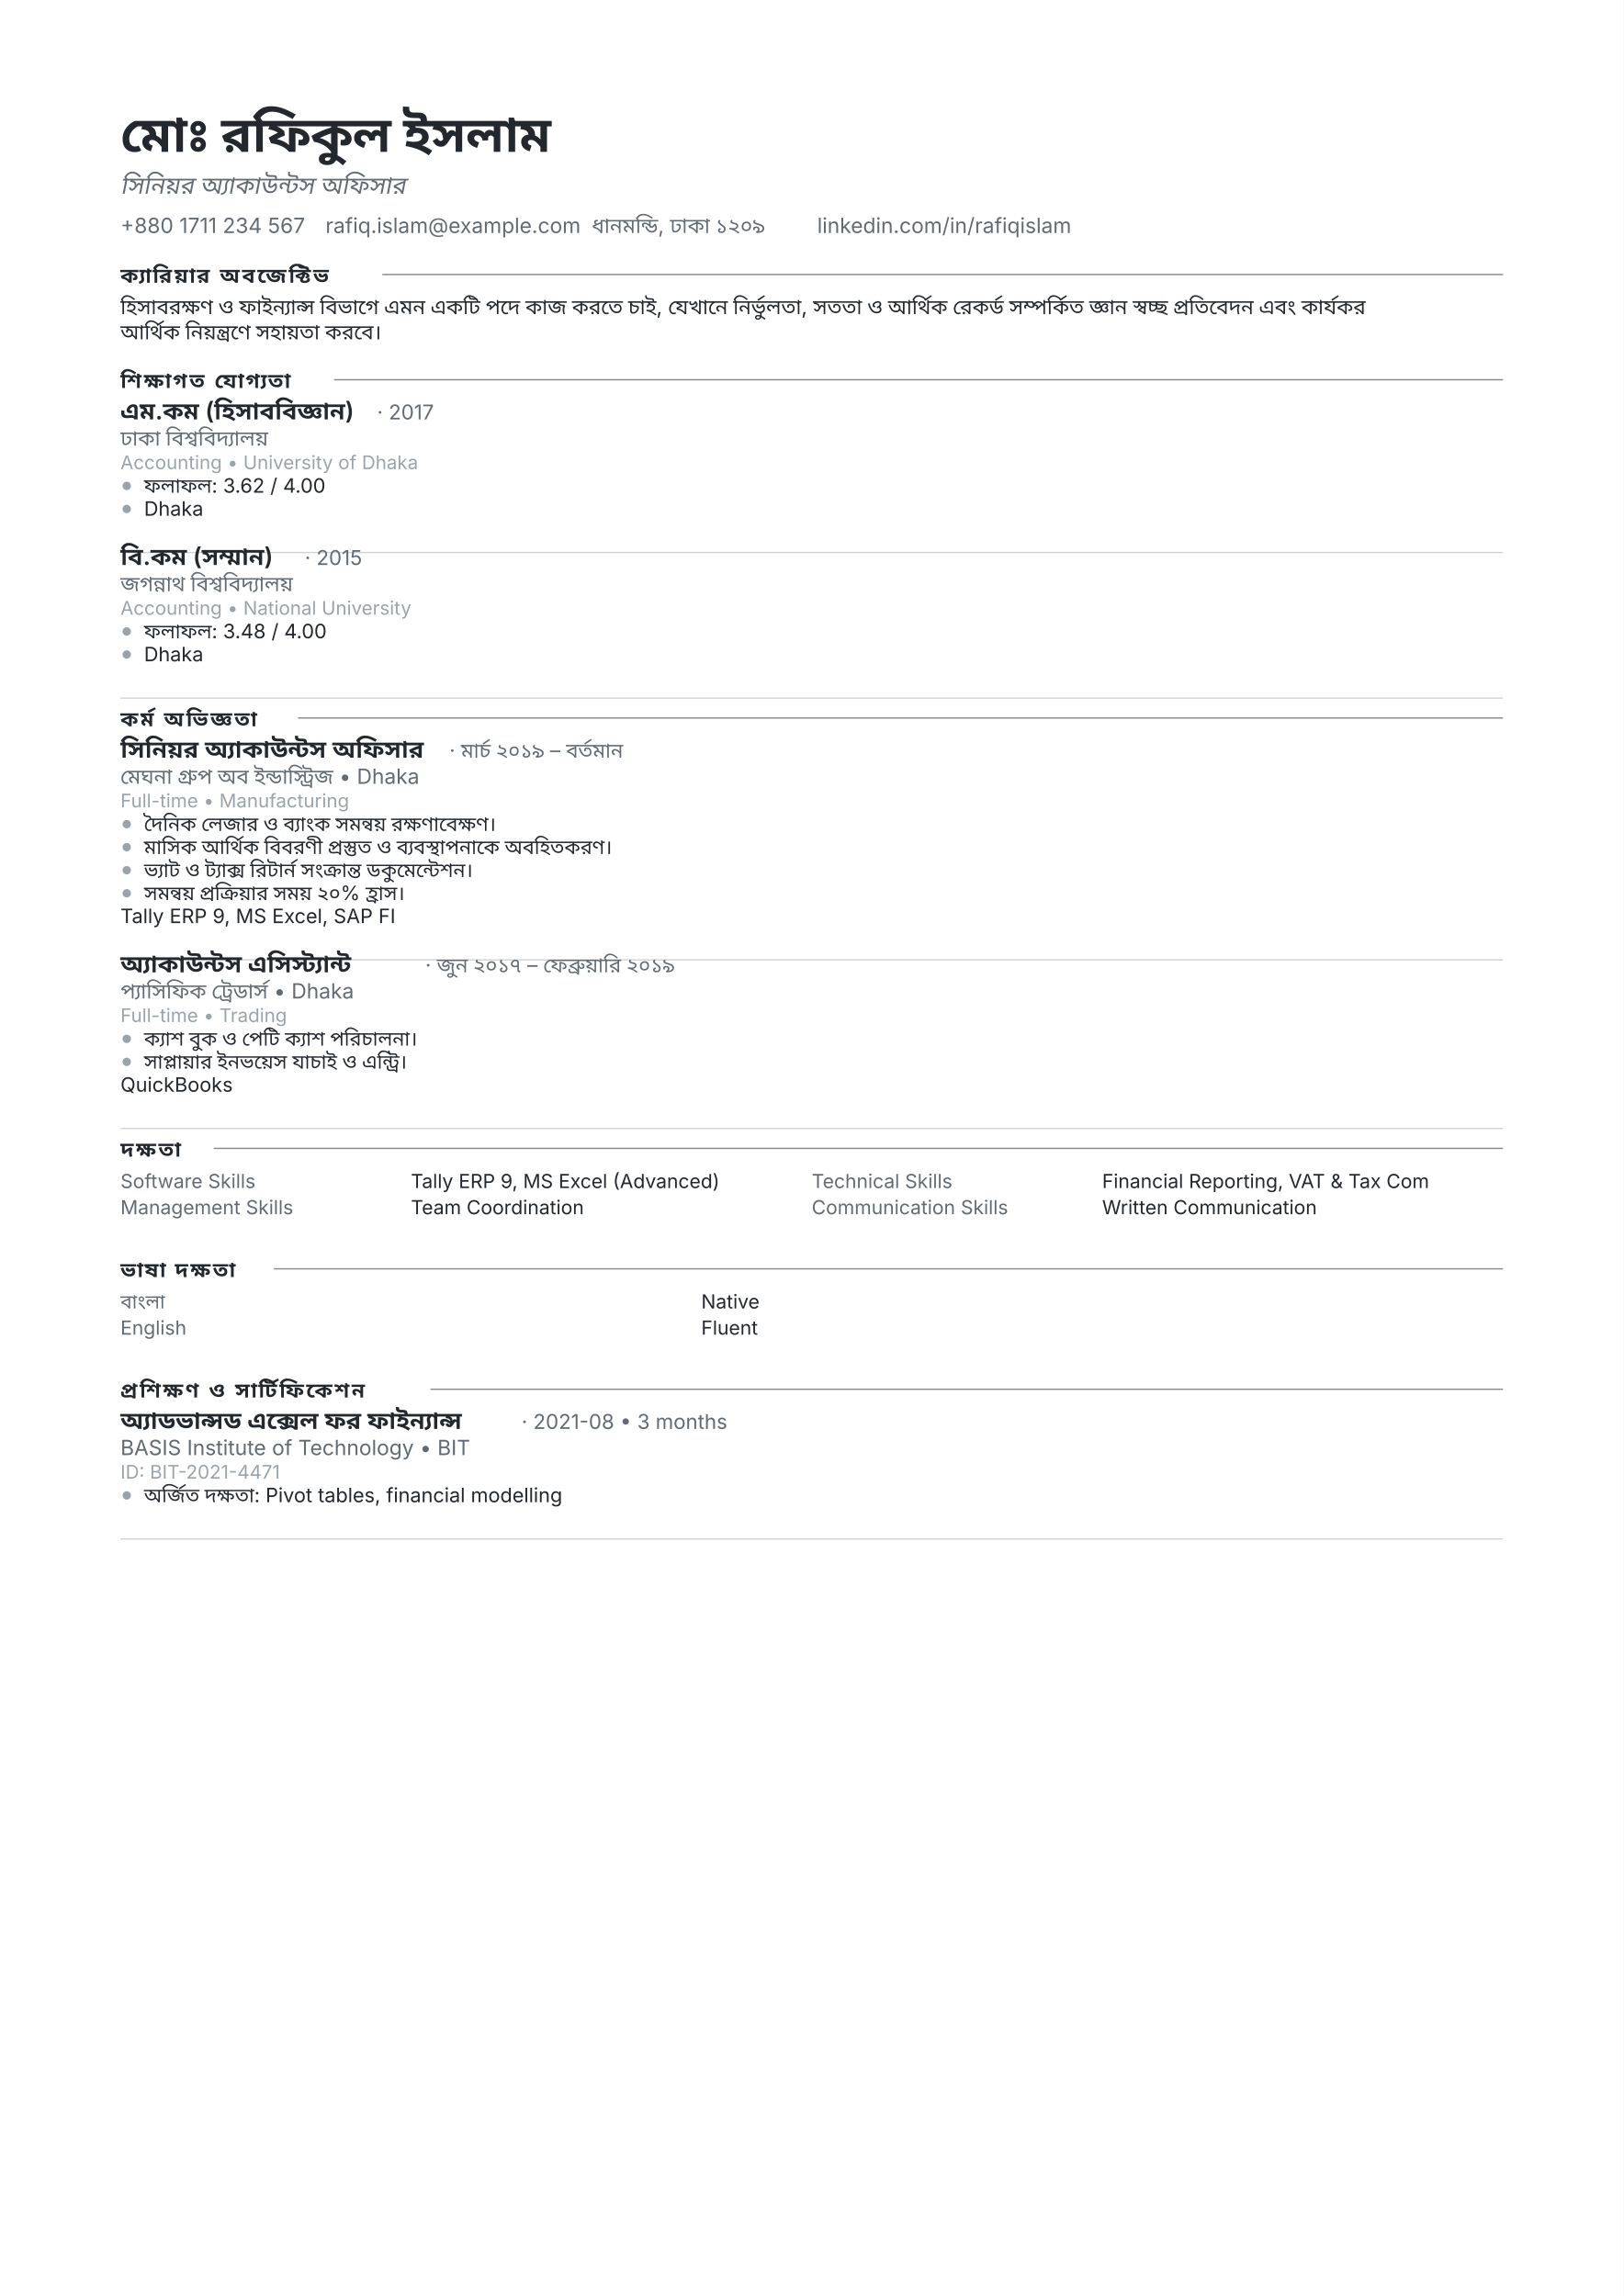
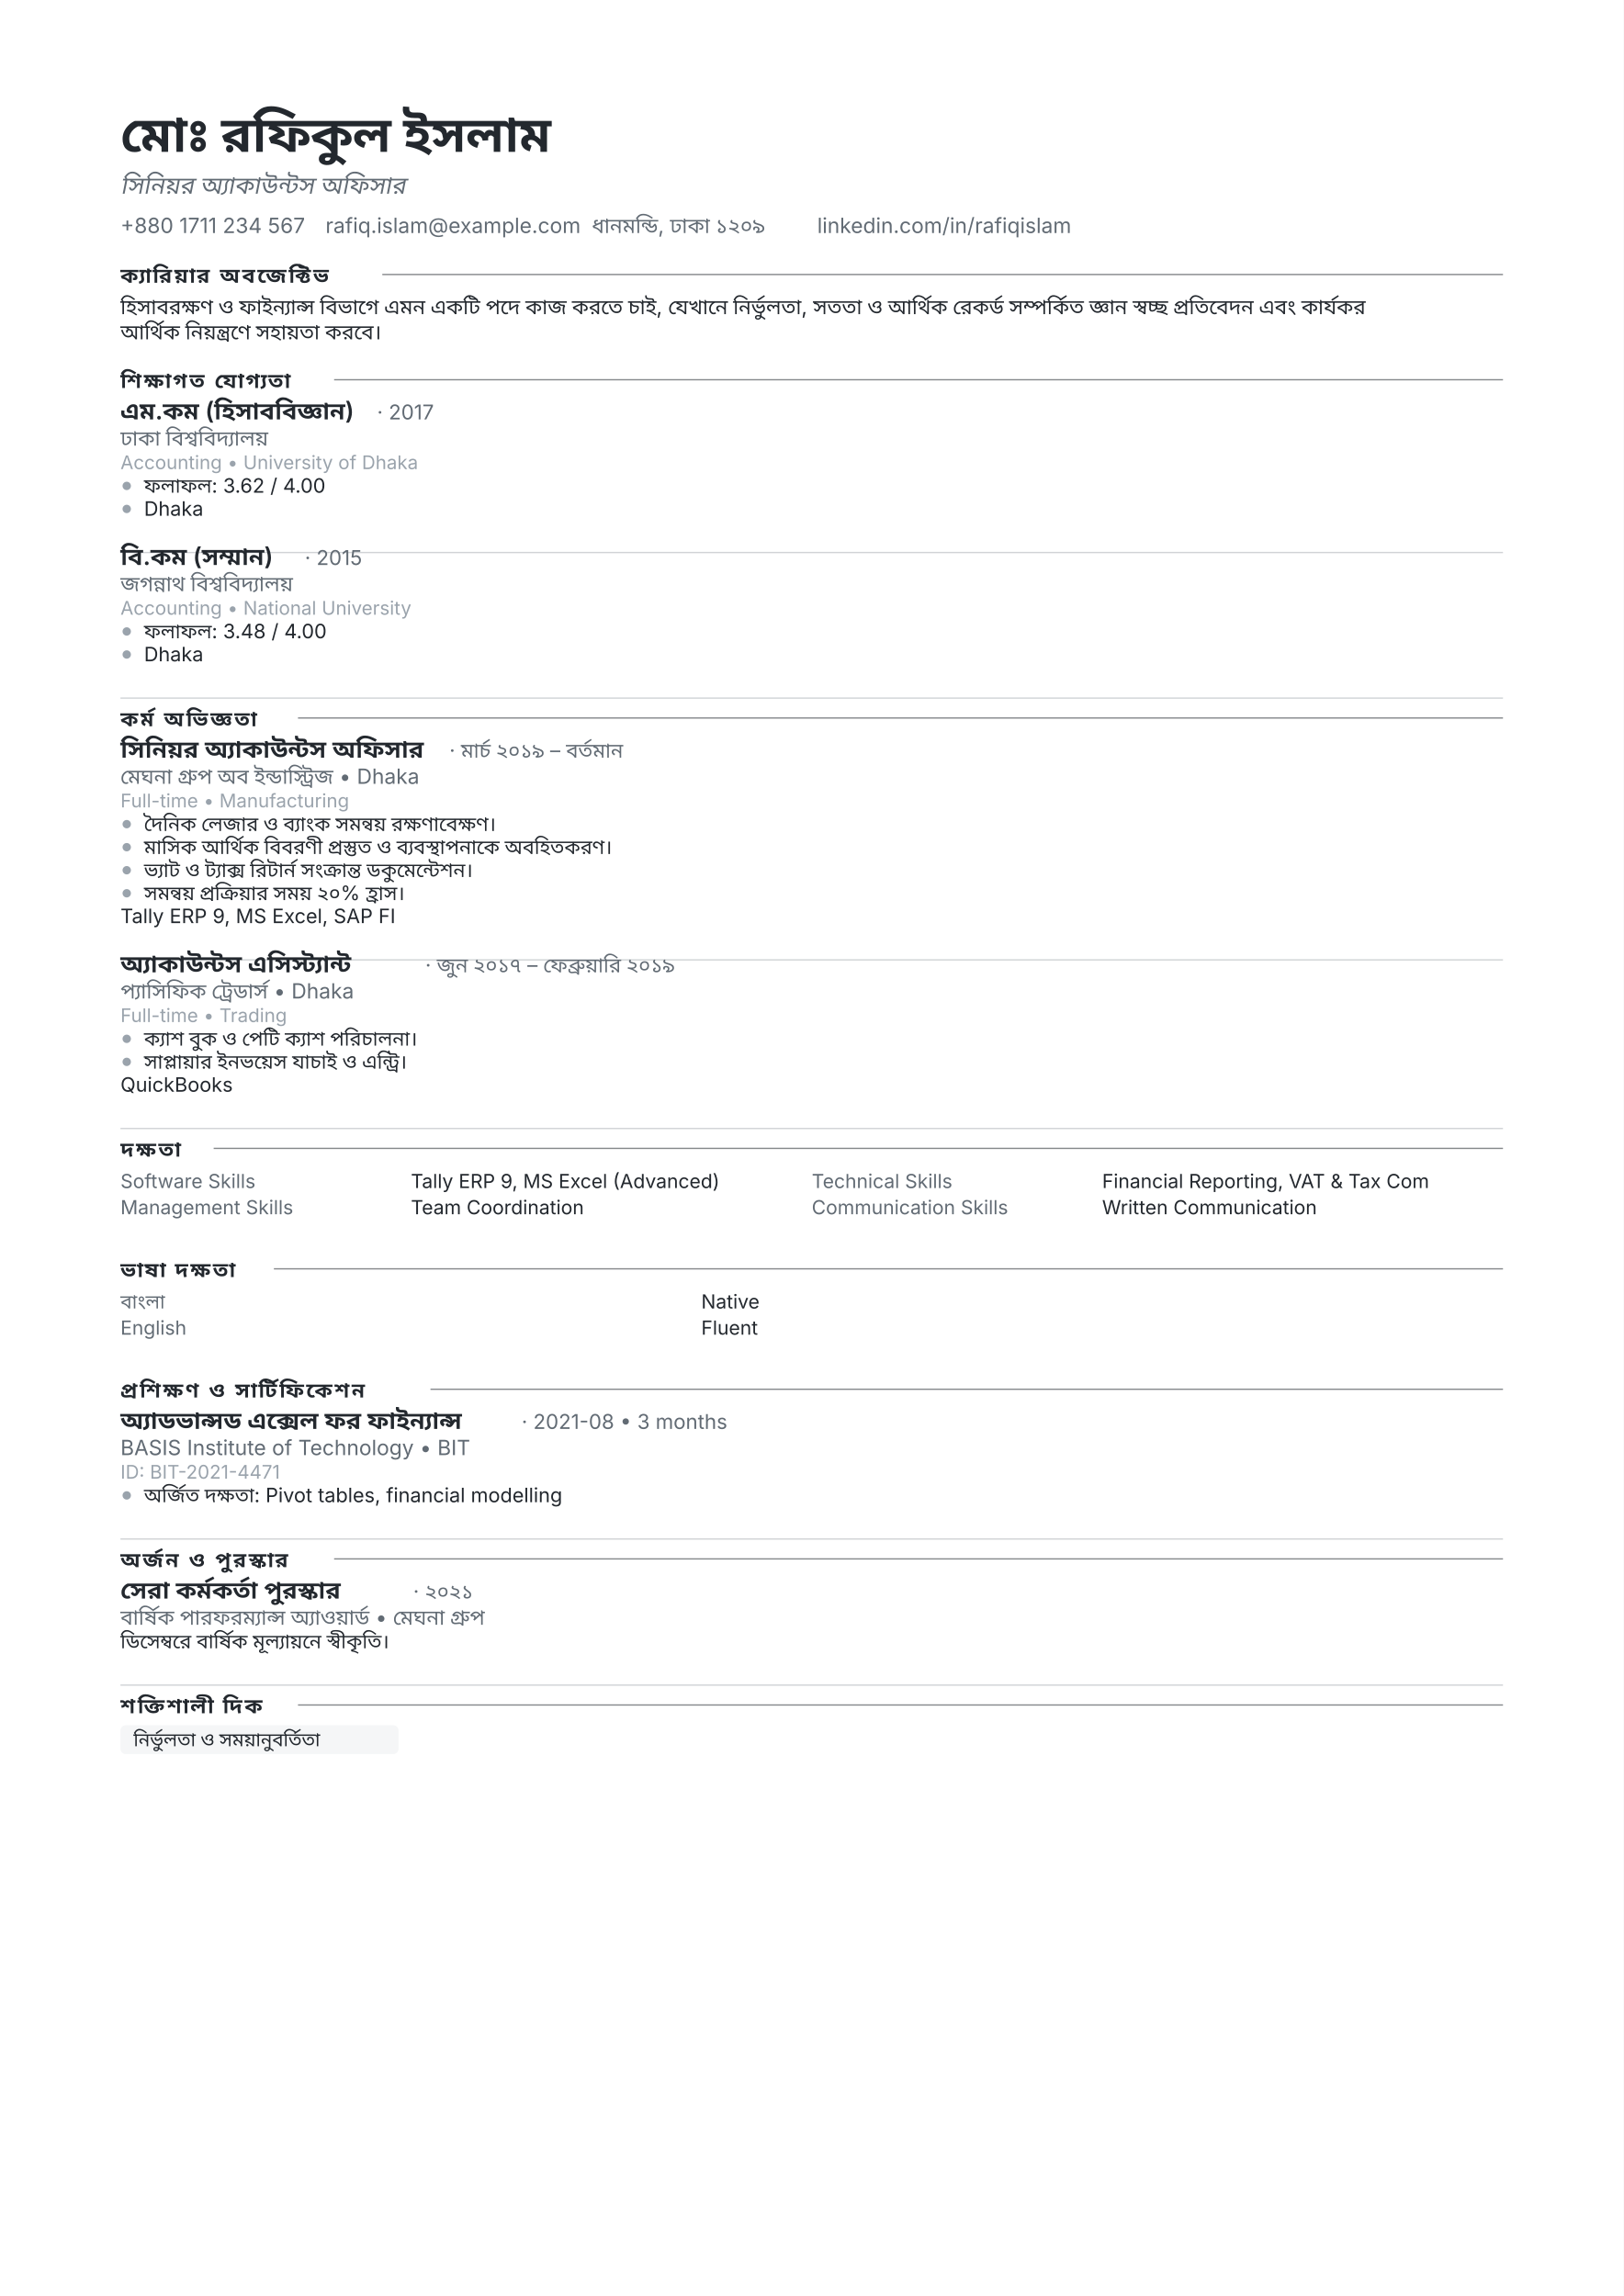
<svg xmlns="http://www.w3.org/2000/svg" width="620" height="877" viewBox="0 0 620 877" role="img" aria-label="CV template preview: Minimal Executive">
  <rect width="620" height="877" fill="#ffffff" />
  <rect x="0.0" y="0.0" width="620.0" height="877.0" fill="#ffffff" />
  <text x="46.0" y="58.0" font-family="Inter, Noto Sans Bengali, sans-serif" font-size="19" font-weight="700" fill="#23282e" letter-spacing="-0.2">মোঃ রফিকুল ইসলাম</text>
  <text x="46.0" y="74.0" font-family="Inter, Noto Sans Bengali, sans-serif" font-size="9.2" font-weight="400" fill="#626b74" font-style="italic">সিনিয়র অ্যাকাউন্টস অফিসার</text>
  <text x="46.0" y="89.0" font-family="Inter, Noto Sans Bengali, sans-serif" font-size="8" font-weight="400" fill="#626b74">+880 1711 234 567</text>
  <text x="124.3" y="89.0" font-family="Inter, Noto Sans Bengali, sans-serif" font-size="8" font-weight="400" fill="#626b74">rafiq.islam@example.com</text>
  <text x="226.0" y="89.0" font-family="Inter, Noto Sans Bengali, sans-serif" font-size="8" font-weight="400" fill="#626b74">ধানমন্ডি, ঢাকা ১২০৯</text>
  <text x="312.1" y="89.0" font-family="Inter, Noto Sans Bengali, sans-serif" font-size="8" font-weight="400" fill="#626b74">linkedin.com/in/rafiqislam</text>
  <text x="46.0" y="108.0" font-family="Inter, Noto Sans Bengali, sans-serif" font-size="7.9" font-weight="700" fill="#23282e" letter-spacing="0.9">ক্যারিয়ার অবজেক্টিভ</text>
  <rect x="146.0" y="104.6" width="428.0" height="0.5" fill="#23282e" opacity="0.55" />
  <text x="46.0" y="120.0" font-family="Inter, Noto Sans Bengali, sans-serif" font-size="7.9" font-weight="400" fill="#23282e">হিসাবরক্ষণ ও ফাইন্যান্স বিভাগে এমন একটি পদে কাজ করতে চাই, যেখানে নির্ভুলতা, সততা ও আর্থিক রেকর্ড সম্পর্কিত জ্ঞান স্বচ্ছ প্রতিবেদন এবং কার্যকর</text>
  <text x="46.0" y="129.6" font-family="Inter, Noto Sans Bengali, sans-serif" font-size="7.9" font-weight="400" fill="#23282e">আর্থিক নিয়ন্ত্রণে সহায়তা করবে।</text>
  <text x="46.0" y="148.2" font-family="Inter, Noto Sans Bengali, sans-serif" font-size="7.9" font-weight="700" fill="#23282e" letter-spacing="0.9">শিক্ষাগত যোগ্যতা</text>
  <rect x="127.6" y="144.8" width="446.4" height="0.5" fill="#23282e" opacity="0.55" />
  <text x="46.0" y="160.2" font-family="Inter, Noto Sans Bengali, sans-serif" font-size="9.2" font-weight="600" fill="#23282e">এম.কম (হিসাববিজ্ঞান)</text>
  <text x="144.0" y="160.2" font-family="Inter, Noto Sans Bengali, sans-serif" font-size="7.8" font-weight="400" fill="#626b74">· 2017</text>
  <text x="46.0" y="170.2" font-family="Inter, Noto Sans Bengali, sans-serif" font-size="8" font-weight="400" fill="#626b74">ঢাকা বিশ্ববিদ্যালয়</text>
  <text x="46.0" y="179.2" font-family="Inter, Noto Sans Bengali, sans-serif" font-size="7.2" font-weight="400" fill="#9aa3ac">Accounting • University of Dhaka</text>
  <circle cx="48.4" cy="185.6" r="1.6" fill="#9aa3ac" />
  <text x="55.0" y="188.2" font-family="Inter, Noto Sans Bengali, sans-serif" font-size="7.6" font-weight="400" fill="#23282e">ফলাফল: 3.62 / 4.00</text>
  <circle cx="48.4" cy="194.4" r="1.6" fill="#9aa3ac" />
  <text x="55.0" y="197.0" font-family="Inter, Noto Sans Bengali, sans-serif" font-size="7.6" font-weight="400" fill="#23282e">Dhaka</text>
  <rect x="46.0" y="210.8" width="528.0" height="0.5" fill="#626b74" opacity="0.3" />
  <text x="46.0" y="215.8" font-family="Inter, Noto Sans Bengali, sans-serif" font-size="9.2" font-weight="600" fill="#23282e">বি.কম (সম্মান)</text>
  <text x="116.4" y="215.8" font-family="Inter, Noto Sans Bengali, sans-serif" font-size="7.8" font-weight="400" fill="#626b74">· 2015</text>
  <text x="46.0" y="225.8" font-family="Inter, Noto Sans Bengali, sans-serif" font-size="8" font-weight="400" fill="#626b74">জগন্নাথ বিশ্ববিদ্যালয়</text>
  <text x="46.0" y="234.8" font-family="Inter, Noto Sans Bengali, sans-serif" font-size="7.2" font-weight="400" fill="#9aa3ac">Accounting • National University</text>
  <circle cx="48.4" cy="241.2" r="1.6" fill="#9aa3ac" />
  <text x="55.0" y="243.8" font-family="Inter, Noto Sans Bengali, sans-serif" font-size="7.6" font-weight="400" fill="#23282e">ফলাফল: 3.48 / 4.00</text>
  <circle cx="48.4" cy="250.0" r="1.6" fill="#9aa3ac" />
  <text x="55.0" y="252.6" font-family="Inter, Noto Sans Bengali, sans-serif" font-size="7.6" font-weight="400" fill="#23282e">Dhaka</text>
  <rect x="46.0" y="266.4" width="528.0" height="0.5" fill="#626b74" opacity="0.3" />
  <text x="46.0" y="277.4" font-family="Inter, Noto Sans Bengali, sans-serif" font-size="7.9" font-weight="700" fill="#23282e" letter-spacing="0.9">কর্ম অভিজ্ঞতা</text>
  <rect x="113.8" y="274.0" width="460.2" height="0.5" fill="#23282e" opacity="0.55" />
  <text x="46.0" y="289.4" font-family="Inter, Noto Sans Bengali, sans-serif" font-size="9.2" font-weight="600" fill="#23282e">সিনিয়র অ্যাকাউন্টস অফিসার</text>
  <text x="171.6" y="289.4" font-family="Inter, Noto Sans Bengali, sans-serif" font-size="7.8" font-weight="400" fill="#626b74">· মার্চ ২০১৯ – বর্তমান</text>
  <text x="46.0" y="299.4" font-family="Inter, Noto Sans Bengali, sans-serif" font-size="8" font-weight="400" fill="#626b74">মেঘনা গ্রুপ অব ইন্ডাস্ট্রিজ • Dhaka</text>
  <text x="46.0" y="308.4" font-family="Inter, Noto Sans Bengali, sans-serif" font-size="7.2" font-weight="400" fill="#9aa3ac">Full-time • Manufacturing</text>
  <circle cx="48.4" cy="314.8" r="1.6" fill="#9aa3ac" />
  <text x="55.0" y="317.4" font-family="Inter, Noto Sans Bengali, sans-serif" font-size="7.6" font-weight="400" fill="#23282e">দৈনিক লেজার ও ব্যাংক সমন্বয় রক্ষণাবেক্ষণ।</text>
  <circle cx="48.4" cy="323.6" r="1.6" fill="#9aa3ac" />
  <text x="55.0" y="326.2" font-family="Inter, Noto Sans Bengali, sans-serif" font-size="7.6" font-weight="400" fill="#23282e">মাসিক আর্থিক বিবরণী প্রস্তুত ও ব্যবস্থাপনাকে অবহিতকরণ।</text>
  <circle cx="48.4" cy="332.4" r="1.6" fill="#9aa3ac" />
  <text x="55.0" y="335.0" font-family="Inter, Noto Sans Bengali, sans-serif" font-size="7.6" font-weight="400" fill="#23282e">ভ্যাট ও ট্যাক্স রিটার্ন সংক্রান্ত ডকুমেন্টেশন।</text>
  <circle cx="48.4" cy="341.2" r="1.6" fill="#9aa3ac" />
  <text x="55.0" y="343.8" font-family="Inter, Noto Sans Bengali, sans-serif" font-size="7.6" font-weight="400" fill="#23282e">সমন্বয় প্রক্রিয়ার সময় ২০% হ্রাস।</text>
  <text x="46.0" y="352.6" font-family="Inter, Noto Sans Bengali, sans-serif" font-size="7.6" font-weight="400" fill="#23282e">Tally ERP 9, MS Excel, SAP FI</text>
  <rect x="46.0" y="366.4" width="528.0" height="0.5" fill="#626b74" opacity="0.3" />
  <text x="46.0" y="371.4" font-family="Inter, Noto Sans Bengali, sans-serif" font-size="9.2" font-weight="600" fill="#23282e">অ্যাকাউন্টস এসিস্ট্যান্ট</text>
  <text x="162.4" y="371.4" font-family="Inter, Noto Sans Bengali, sans-serif" font-size="7.8" font-weight="400" fill="#626b74">· জুন ২০১৭ – ফেব্রুয়ারি ২০১৯</text>
  <text x="46.0" y="381.4" font-family="Inter, Noto Sans Bengali, sans-serif" font-size="8" font-weight="400" fill="#626b74">প্যাসিফিক ট্রেডার্স • Dhaka</text>
  <text x="46.0" y="390.4" font-family="Inter, Noto Sans Bengali, sans-serif" font-size="7.2" font-weight="400" fill="#9aa3ac">Full-time • Trading</text>
  <circle cx="48.4" cy="396.8" r="1.6" fill="#9aa3ac" />
  <text x="55.0" y="399.4" font-family="Inter, Noto Sans Bengali, sans-serif" font-size="7.6" font-weight="400" fill="#23282e">ক্যাশ বুক ও পেটি ক্যাশ পরিচালনা।</text>
  <circle cx="48.4" cy="405.6" r="1.6" fill="#9aa3ac" />
  <text x="55.0" y="408.2" font-family="Inter, Noto Sans Bengali, sans-serif" font-size="7.6" font-weight="400" fill="#23282e">সাপ্লায়ার ইনভয়েস যাচাই ও এন্ট্রি।</text>
  <text x="46.0" y="417.0" font-family="Inter, Noto Sans Bengali, sans-serif" font-size="7.6" font-weight="400" fill="#23282e">QuickBooks</text>
  <rect x="46.0" y="430.8" width="528.0" height="0.5" fill="#626b74" opacity="0.3" />
  <text x="46.0" y="441.8" font-family="Inter, Noto Sans Bengali, sans-serif" font-size="7.9" font-weight="700" fill="#23282e" letter-spacing="0.9">দক্ষতা</text>
  <rect x="81.6" y="438.4" width="492.4" height="0.5" fill="#23282e" opacity="0.55" />
  <text x="46.0" y="453.8" font-family="Inter, Noto Sans Bengali, sans-serif" font-size="7.4" font-weight="400" fill="#626b74">Software Skills</text>
  <text x="156.9" y="453.8" font-family="Inter, Noto Sans Bengali, sans-serif" font-size="7.4" font-weight="400" fill="#23282e">Tally ERP 9, MS Excel (Advanced)</text>
  <text x="310.0" y="453.8" font-family="Inter, Noto Sans Bengali, sans-serif" font-size="7.4" font-weight="400" fill="#626b74">Technical Skills</text>
  <text x="420.9" y="453.8" font-family="Inter, Noto Sans Bengali, sans-serif" font-size="7.4" font-weight="400" fill="#23282e">Financial Reporting, VAT &amp; Tax Com</text>
  <text x="46.0" y="463.8" font-family="Inter, Noto Sans Bengali, sans-serif" font-size="7.4" font-weight="400" fill="#626b74">Management Skills</text>
  <text x="156.9" y="463.8" font-family="Inter, Noto Sans Bengali, sans-serif" font-size="7.4" font-weight="400" fill="#23282e">Team Coordination</text>
  <text x="310.0" y="463.8" font-family="Inter, Noto Sans Bengali, sans-serif" font-size="7.4" font-weight="400" fill="#626b74">Communication Skills</text>
  <text x="420.9" y="463.8" font-family="Inter, Noto Sans Bengali, sans-serif" font-size="7.4" font-weight="400" fill="#23282e">Written Communication</text>
  <text x="46.0" y="487.8" font-family="Inter, Noto Sans Bengali, sans-serif" font-size="7.9" font-weight="700" fill="#23282e" letter-spacing="0.9">ভাষা দক্ষতা</text>
  <rect x="104.6" y="484.4" width="469.4" height="0.5" fill="#23282e" opacity="0.55" />
  <text x="46.0" y="499.8" font-family="Inter, Noto Sans Bengali, sans-serif" font-size="7.4" font-weight="400" fill="#626b74">বাংলা</text>
  <text x="267.8" y="499.8" font-family="Inter, Noto Sans Bengali, sans-serif" font-size="7.4" font-weight="400" fill="#23282e">Native</text>
  <text x="46.0" y="509.8" font-family="Inter, Noto Sans Bengali, sans-serif" font-size="7.4" font-weight="400" fill="#626b74">English</text>
  <text x="267.8" y="509.8" font-family="Inter, Noto Sans Bengali, sans-serif" font-size="7.4" font-weight="400" fill="#23282e">Fluent</text>
  <text x="46.0" y="533.8" font-family="Inter, Noto Sans Bengali, sans-serif" font-size="7.9" font-weight="700" fill="#23282e" letter-spacing="0.9">প্রশিক্ষণ ও সার্টিফিকেশন</text>
  <rect x="164.4" y="530.4" width="409.6" height="0.5" fill="#23282e" opacity="0.55" />
  <text x="46.0" y="545.8" font-family="Inter, Noto Sans Bengali, sans-serif" font-size="9.2" font-weight="600" fill="#23282e">অ্যাডভান্সড এক্সেল ফর ফাইন্যান্স</text>
  <text x="199.2" y="545.8" font-family="Inter, Noto Sans Bengali, sans-serif" font-size="7.8" font-weight="400" fill="#626b74">· 2021-08 • 3 months</text>
  <text x="46.0" y="555.8" font-family="Inter, Noto Sans Bengali, sans-serif" font-size="8" font-weight="400" fill="#626b74">BASIS Institute of Technology • BIT</text>
  <text x="46.0" y="564.8" font-family="Inter, Noto Sans Bengali, sans-serif" font-size="7.2" font-weight="400" fill="#9aa3ac">ID: BIT-2021-4471</text>
  <circle cx="48.4" cy="571.2" r="1.6" fill="#9aa3ac" />
  <text x="55.0" y="573.8" font-family="Inter, Noto Sans Bengali, sans-serif" font-size="7.6" font-weight="400" fill="#23282e">অর্জিত দক্ষতা: Pivot tables, financial modelling</text>
  <rect x="46.0" y="587.6" width="528.0" height="0.5" fill="#626b74" opacity="0.3" />
+   <text x="46.0" y="598.6" font-family="Inter, Noto Sans Bengali, sans-serif" font-size="7.9" font-weight="700" fill="#23282e" letter-spacing="0.9">অর্জন ও পুরস্কার</text>
+   <rect x="127.6" y="595.2" width="446.4" height="0.5" fill="#23282e" opacity="0.55" />
+   <text x="46.0" y="610.6" font-family="Inter, Noto Sans Bengali, sans-serif" font-size="9.2" font-weight="600" fill="#23282e">সেরা কর্মকর্তা পুরস্কার</text>
+   <text x="157.8" y="610.6" font-family="Inter, Noto Sans Bengali, sans-serif" font-size="7.8" font-weight="400" fill="#626b74">· ২০২১</text>
+   <text x="46.0" y="620.6" font-family="Inter, Noto Sans Bengali, sans-serif" font-size="8" font-weight="400" fill="#626b74">বার্ষিক পারফরম্যান্স অ্যাওয়ার্ড • মেঘনা গ্রুপ</text>
+   <text x="46.0" y="629.6" font-family="Inter, Noto Sans Bengali, sans-serif" font-size="7.6" font-weight="400" fill="#23282e">ডিসেম্বরে বার্ষিক মূল্যায়নে স্বীকৃতি।</text>
+   <rect x="46.0" y="643.4" width="528.0" height="0.5" fill="#626b74" opacity="0.3" />
+   <text x="46.0" y="654.4" font-family="Inter, Noto Sans Bengali, sans-serif" font-size="7.9" font-weight="700" fill="#23282e" letter-spacing="0.9">শক্তিশালী দিক</text>
+   <rect x="113.8" y="651.0" width="460.2" height="0.5" fill="#23282e" opacity="0.55" />
+   <rect x="46.0" y="659.0" width="106.2" height="11.0" fill="#f5f6f7" rx="2" />
+   <text x="51.0" y="667.0" font-family="Inter, Noto Sans Bengali, sans-serif" font-size="7.2" font-weight="400" fill="#23282e">নির্ভুলতা ও সময়ানুবর্তিতা</text>
</svg>
